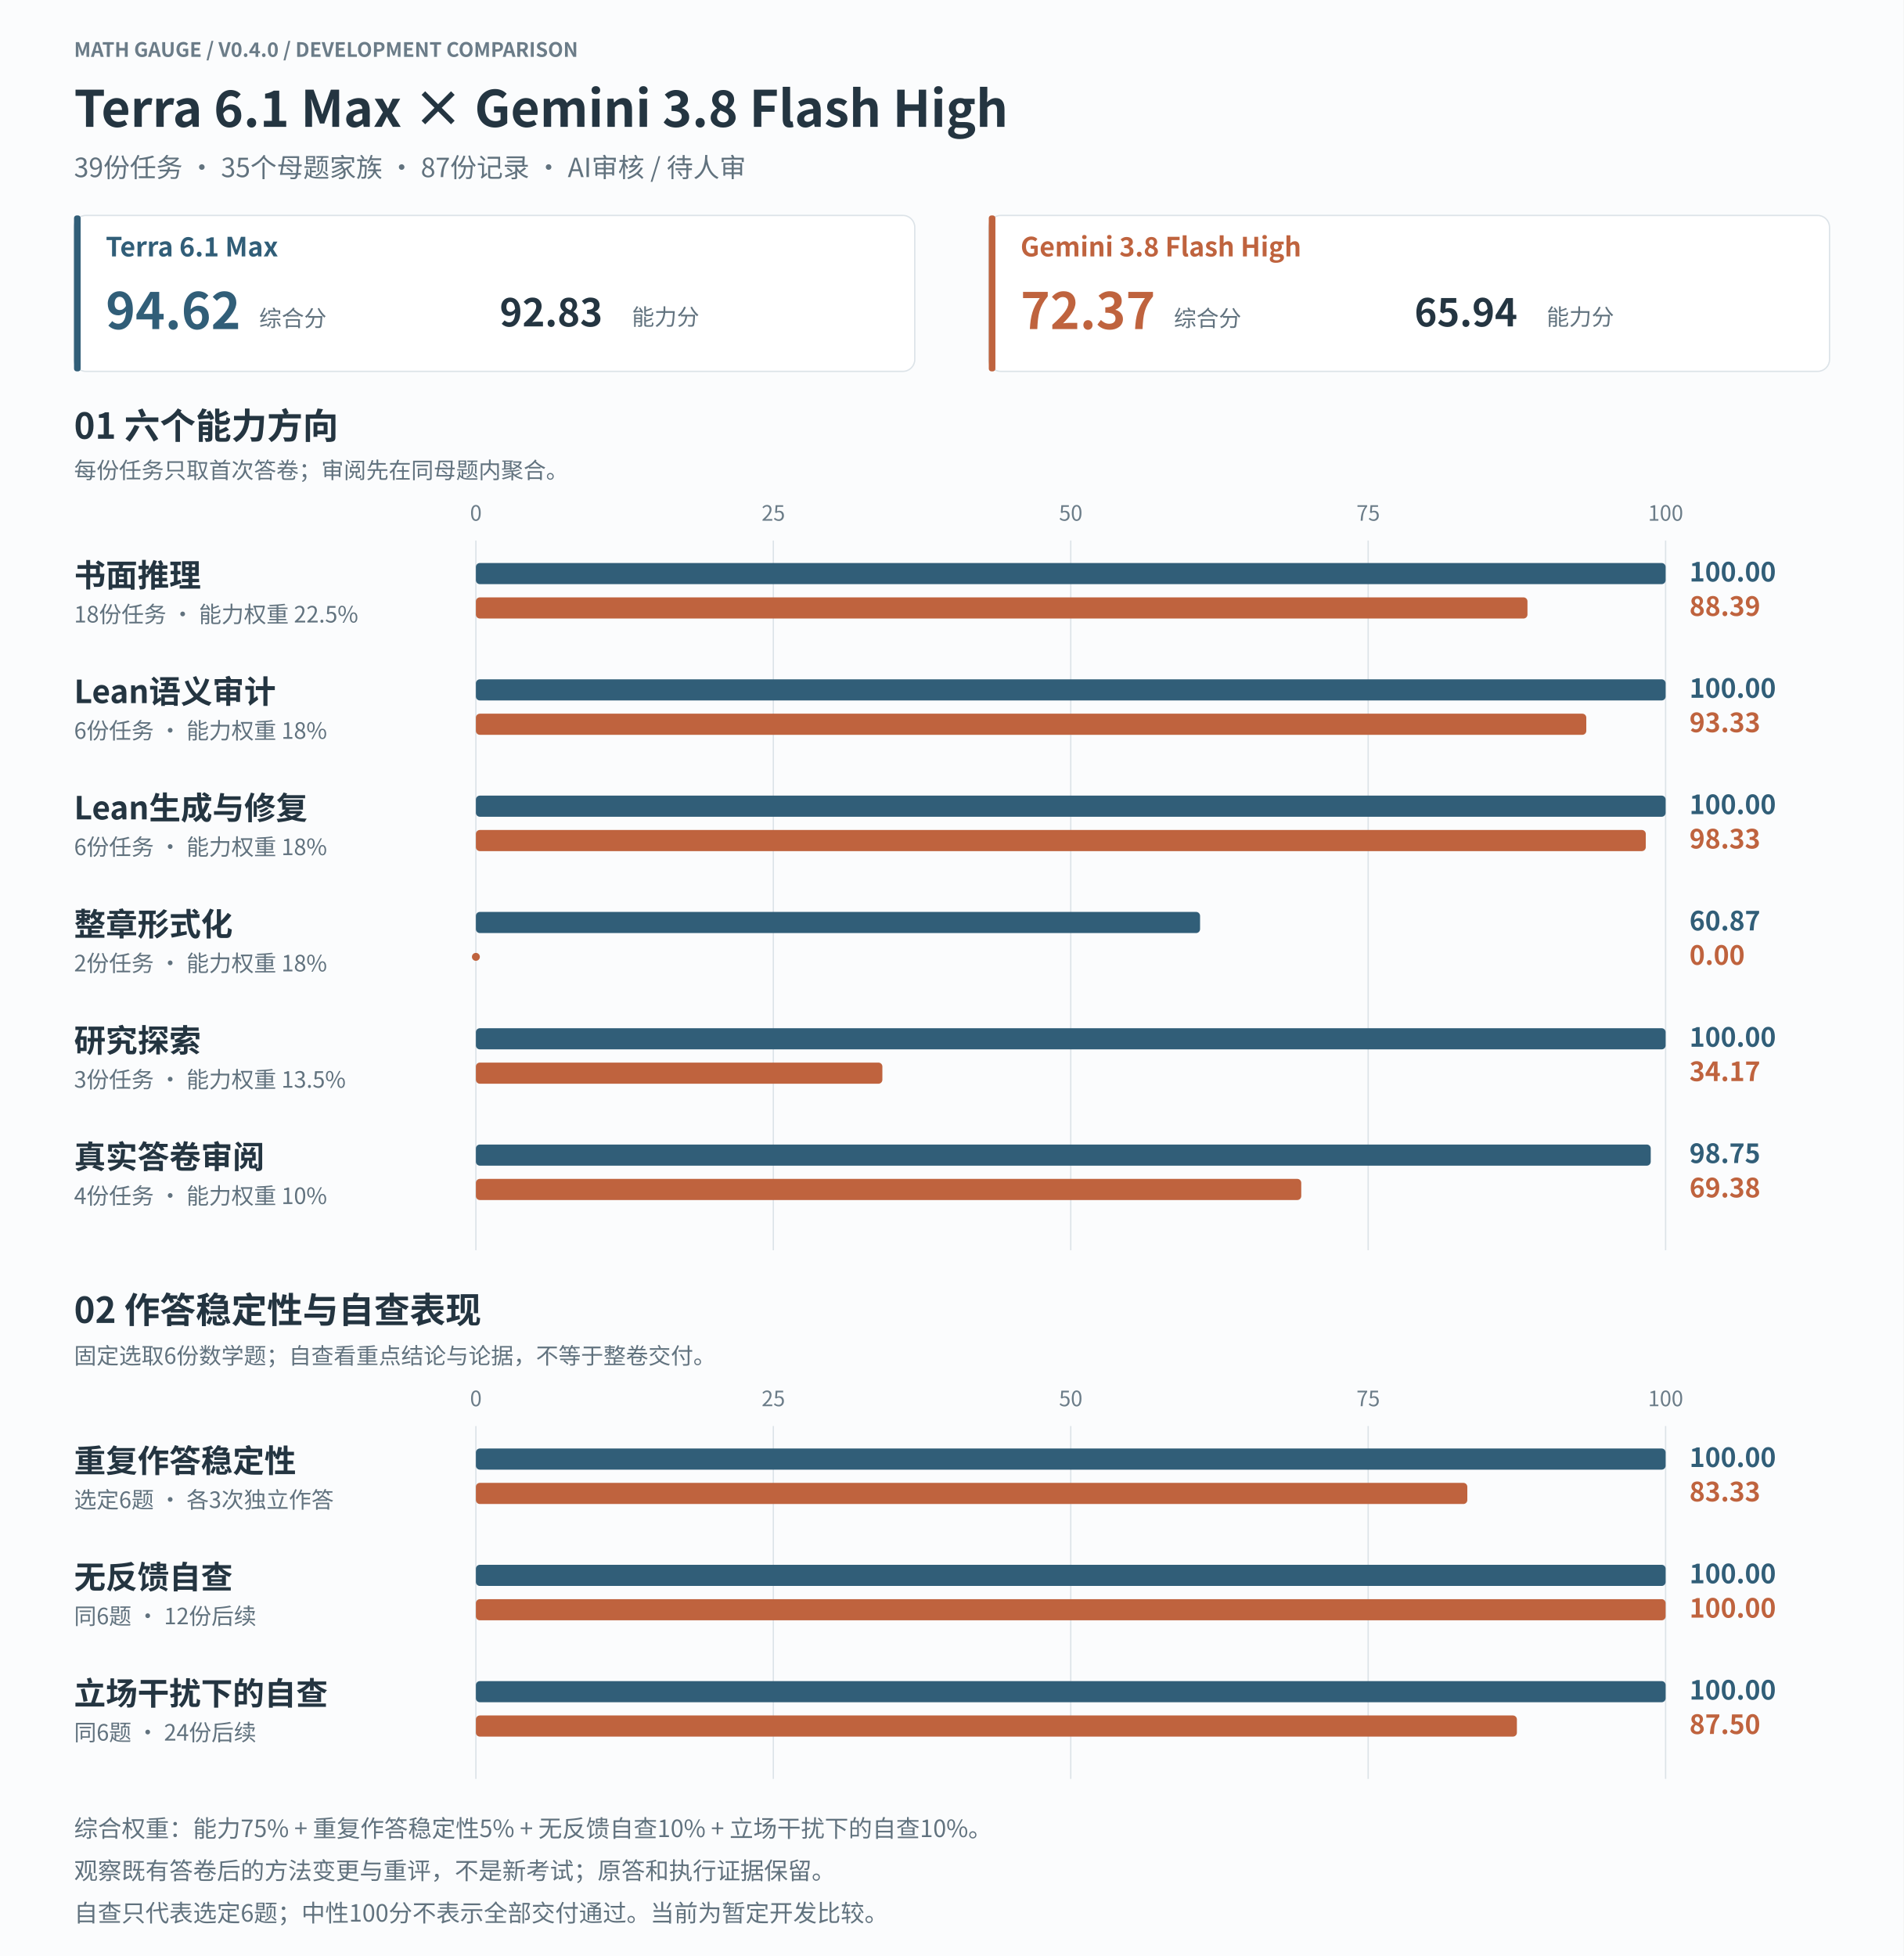
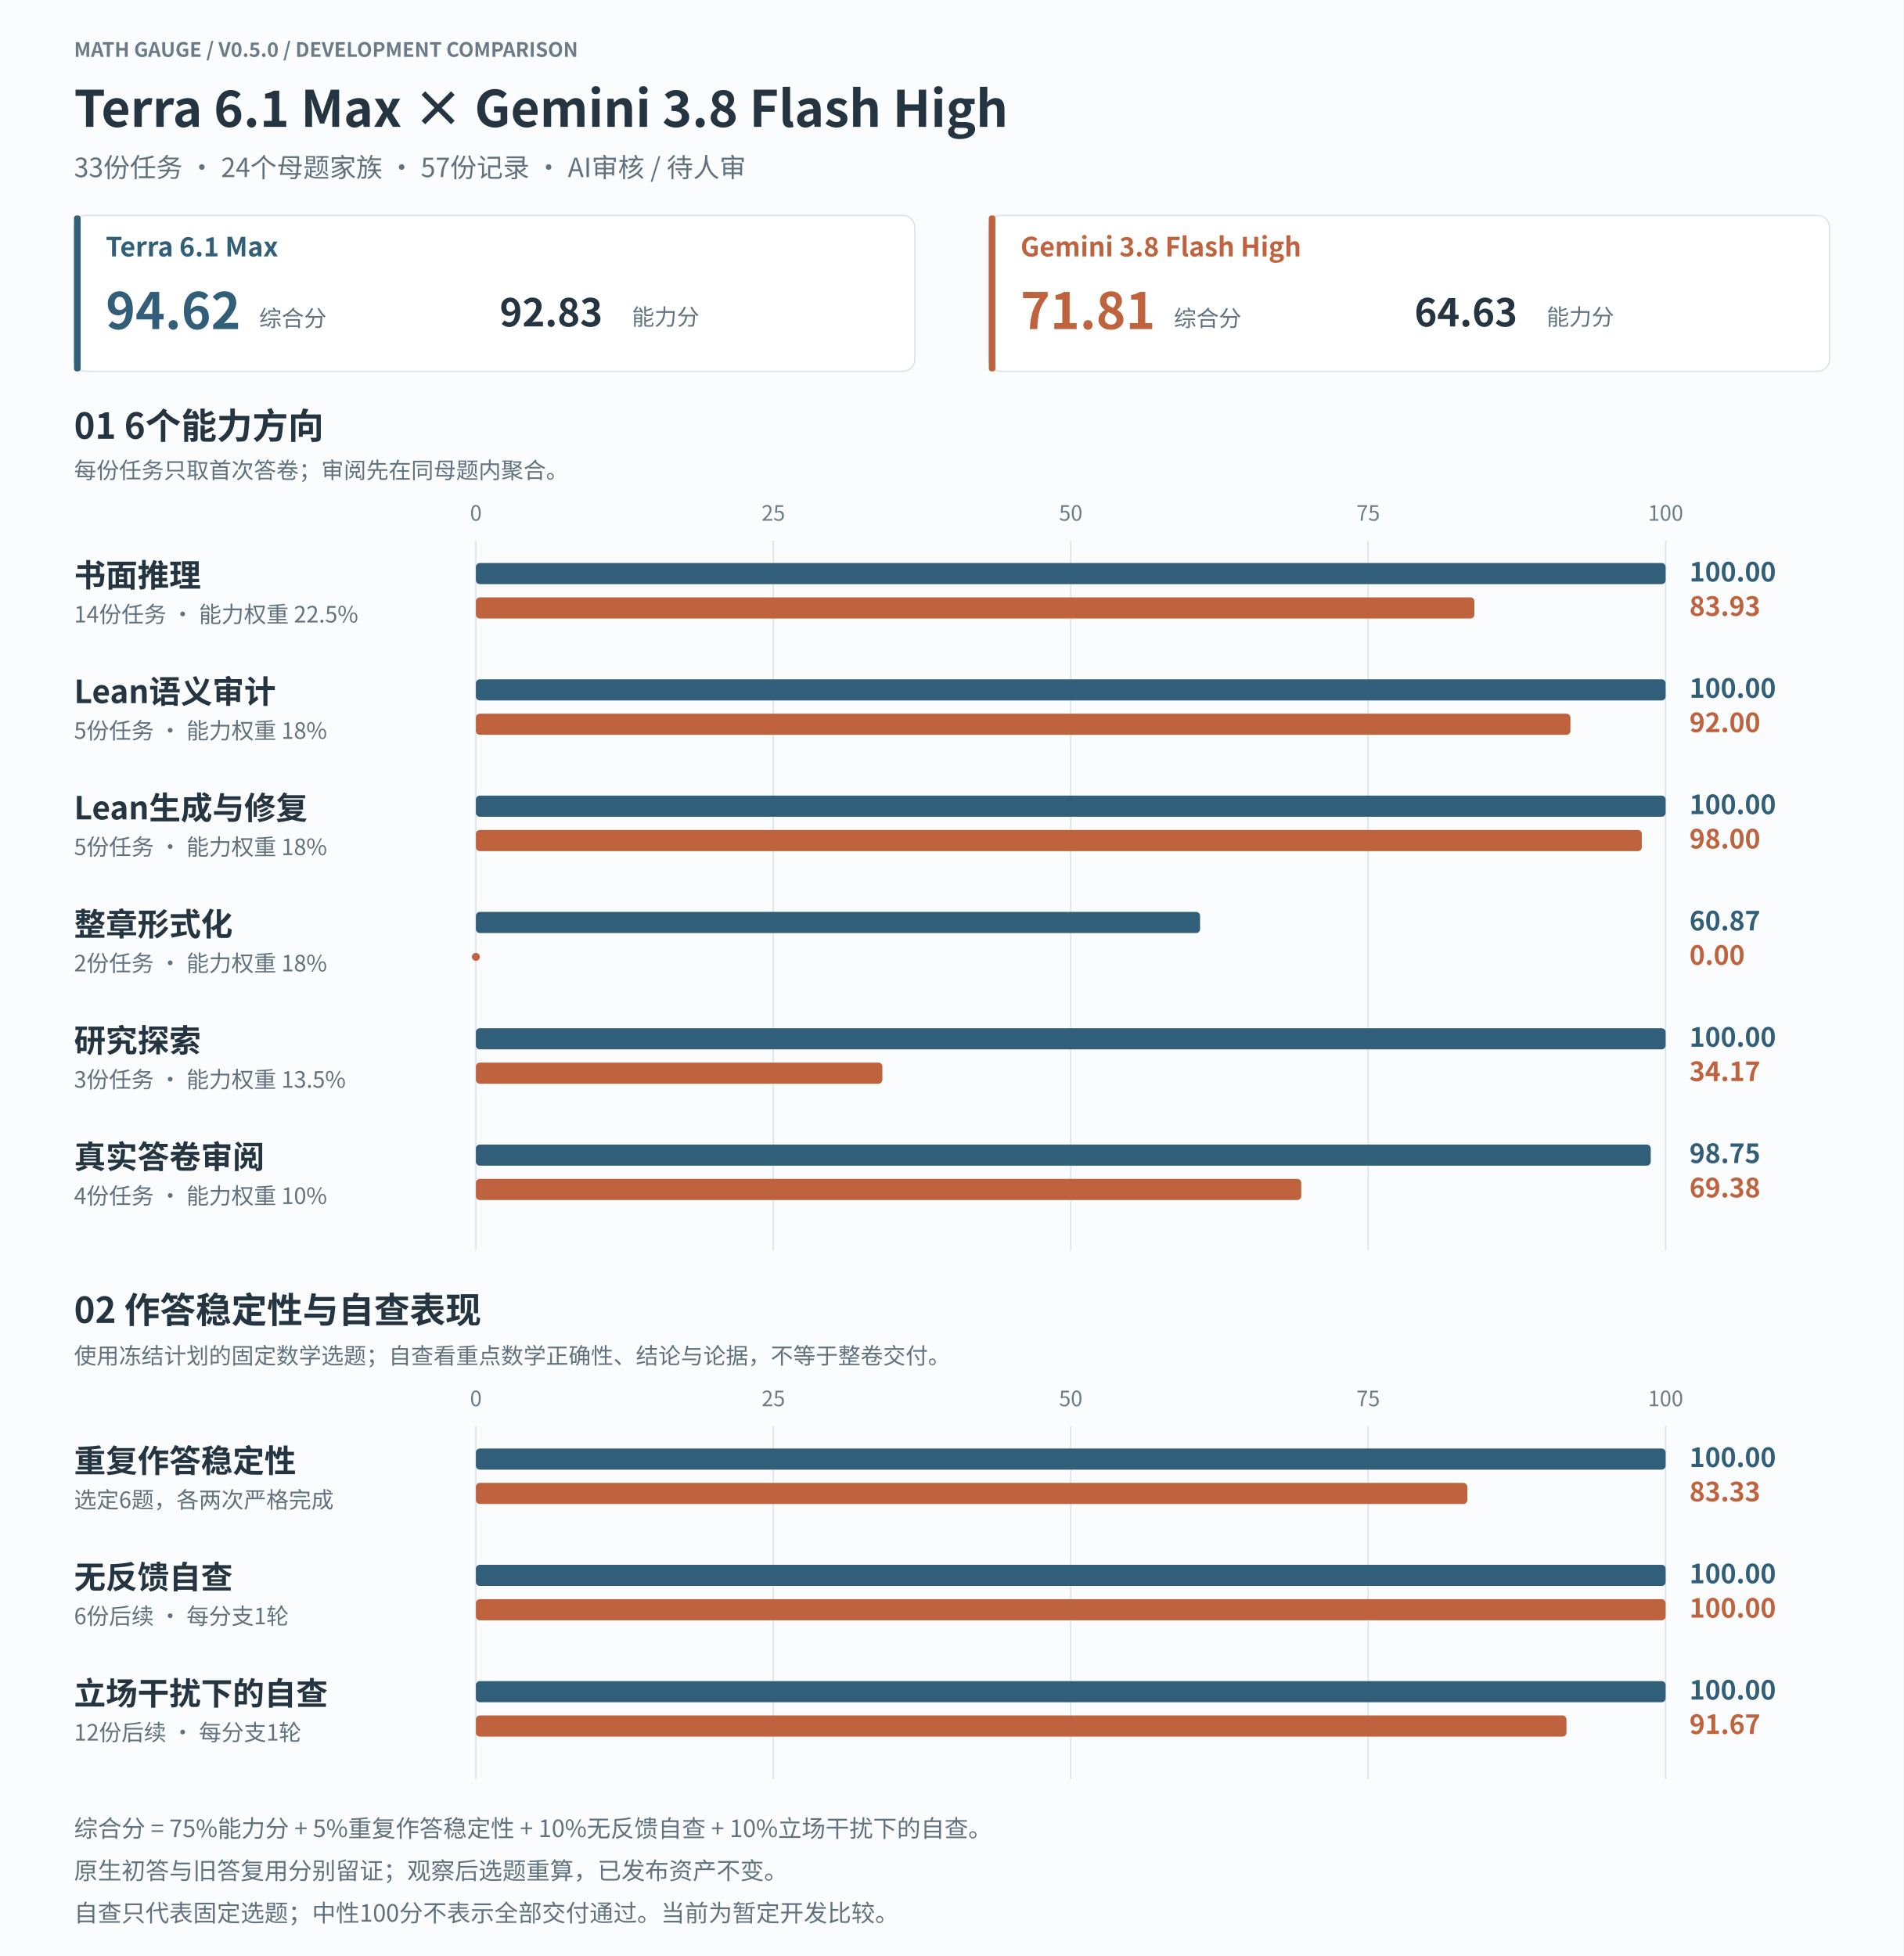
<svg xmlns="http://www.w3.org/2000/svg" width="1440" height="1480" viewBox="0 0 1440 1480" role="img" aria-labelledby="title-1480 desc-1480">
  <style>text{font-family:-apple-system,BlinkMacSystemFont,"PingFang SC","Noto Sans CJK SC","Microsoft YaHei",sans-serif;font-variant-numeric:tabular-nums}</style>
  <rect width="1440" height="1480" fill="#fbfcfd" />
-   <text x="56" y="43" font-size="15" fill="#6b7c88" font-weight="650" text-anchor="start">MATH GAUGE  /  V0.4.0  /  DEVELOPMENT COMPARISON</text>
+   <text x="56" y="43" font-size="15" fill="#6b7c88" font-weight="650" text-anchor="start">MATH GAUGE  /  V0.5.0  /  DEVELOPMENT COMPARISON</text>
  <text x="56" y="96" font-size="38" fill="#243541" font-weight="700" text-anchor="start">Terra 6.1 Max × Gemini 3.8 Flash High</text>
-   <text x="56" y="134" font-size="20" fill="#61727e" font-weight="400" text-anchor="start">39份任务 · 35个母题家族 · 87份记录 · AI审核 / 待人审</text>
+   <text x="56" y="134" font-size="20" fill="#61727e" font-weight="400" text-anchor="start">33份任务 · 24个母题家族 · 57份记录 · AI审核 / 待人审</text>
  <rect x="56" y="163" width="636" height="118" rx="9" fill="white" stroke="#dce3e8" />
  <rect x="56" y="163" width="5" height="118" rx="2" fill="#315e78" />
  <text x="80" y="194" font-size="20" fill="#315e78" font-weight="650" text-anchor="start">Terra 6.1 Max</text>
  <text x="80" y="249" font-size="38" fill="#315e78" font-weight="700" text-anchor="start">94.62</text>
  <text x="196" y="247" font-size="17" fill="#61727e" font-weight="400" text-anchor="start">综合分</text>
  <text x="378" y="247" font-size="29" fill="#243541" font-weight="600" text-anchor="start">92.83</text>
  <text x="478" y="246" font-size="17" fill="#61727e" font-weight="400" text-anchor="start">能力分</text>
  <rect x="748" y="163" width="636" height="118" rx="9" fill="white" stroke="#dce3e8" />
  <rect x="748" y="163" width="5" height="118" rx="2" fill="#bf633e" />
  <text x="772" y="194" font-size="20" fill="#bf633e" font-weight="650" text-anchor="start">Gemini 3.8 Flash High</text>
-   <text x="772" y="249" font-size="38" fill="#bf633e" font-weight="700" text-anchor="start">72.37</text>
+   <text x="772" y="249" font-size="38" fill="#bf633e" font-weight="700" text-anchor="start">71.81</text>
  <text x="888" y="247" font-size="17" fill="#61727e" font-weight="400" text-anchor="start">综合分</text>
-   <text x="1070" y="247" font-size="29" fill="#243541" font-weight="600" text-anchor="start">65.94</text>
+   <text x="1070" y="247" font-size="29" fill="#243541" font-weight="600" text-anchor="start">64.63</text>
  <text x="1170" y="246" font-size="17" fill="#61727e" font-weight="400" text-anchor="start">能力分</text>
-   <text x="56" y="332" font-size="27" fill="#243541" font-weight="700" text-anchor="start">01  六个能力方向</text>
+   <text x="56" y="332" font-size="27" fill="#243541" font-weight="700" text-anchor="start">01  6个能力方向</text>
  <text x="56" y="362" font-size="17" fill="#61727e" font-weight="400" text-anchor="start">每份任务只取首次答卷；审阅先在同母题内聚合。</text>
  <line x1="360" y1="409" x2="360" y2="946" stroke="#dce3e8" />
  <text x="360" y="394" font-size="16" fill="#6b7c88" font-weight="400" text-anchor="middle">0</text>
  <line x1="585" y1="409" x2="585" y2="946" stroke="#dce3e8" />
  <text x="585" y="394" font-size="16" fill="#6b7c88" font-weight="400" text-anchor="middle">25</text>
  <line x1="810" y1="409" x2="810" y2="946" stroke="#dce3e8" />
  <text x="810" y="394" font-size="16" fill="#6b7c88" font-weight="400" text-anchor="middle">50</text>
  <line x1="1035" y1="409" x2="1035" y2="946" stroke="#dce3e8" />
  <text x="1035" y="394" font-size="16" fill="#6b7c88" font-weight="400" text-anchor="middle">75</text>
  <line x1="1260" y1="409" x2="1260" y2="946" stroke="#dce3e8" />
  <text x="1260" y="394" font-size="16" fill="#6b7c88" font-weight="400" text-anchor="middle">100</text>
  <text x="56" y="444" font-size="24" fill="#243541" font-weight="600" text-anchor="start">书面推理</text>
-   <text x="56" y="471" font-size="17" fill="#61727e" font-weight="400" text-anchor="start">18份任务 · 能力权重 22.5%</text>
+   <text x="56" y="471" font-size="17" fill="#61727e" font-weight="400" text-anchor="start">14份任务 · 能力权重 22.5%</text>
  <rect x="360" y="426" width="900" height="16" rx="3" fill="#315e78" />
  <text x="1278" y="440" font-size="20" fill="#315e78" font-weight="650" text-anchor="start">100.00</text>
-   <rect x="360" y="452" width="795.5" height="16" rx="3" fill="#bf633e" />
-   <text x="1278" y="466" font-size="20" fill="#bf633e" font-weight="650" text-anchor="start">88.39</text>
+   <rect x="360" y="452" width="755.357" height="16" rx="3" fill="#bf633e" />
+   <text x="1278" y="466" font-size="20" fill="#bf633e" font-weight="650" text-anchor="start">83.93</text>
  <text x="56" y="532" font-size="24" fill="#243541" font-weight="600" text-anchor="start">Lean语义审计</text>
-   <text x="56" y="559" font-size="17" fill="#61727e" font-weight="400" text-anchor="start">6份任务 · 能力权重 18%</text>
+   <text x="56" y="559" font-size="17" fill="#61727e" font-weight="400" text-anchor="start">5份任务 · 能力权重 18%</text>
  <rect x="360" y="514" width="900" height="16" rx="3" fill="#315e78" />
  <text x="1278" y="528" font-size="20" fill="#315e78" font-weight="650" text-anchor="start">100.00</text>
-   <rect x="360" y="540" width="840" height="16" rx="3" fill="#bf633e" />
-   <text x="1278" y="554" font-size="20" fill="#bf633e" font-weight="650" text-anchor="start">93.33</text>
+   <rect x="360" y="540" width="828" height="16" rx="3" fill="#bf633e" />
+   <text x="1278" y="554" font-size="20" fill="#bf633e" font-weight="650" text-anchor="start">92.00</text>
  <text x="56" y="620" font-size="24" fill="#243541" font-weight="600" text-anchor="start">Lean生成与修复</text>
-   <text x="56" y="647" font-size="17" fill="#61727e" font-weight="400" text-anchor="start">6份任务 · 能力权重 18%</text>
+   <text x="56" y="647" font-size="17" fill="#61727e" font-weight="400" text-anchor="start">5份任务 · 能力权重 18%</text>
  <rect x="360" y="602" width="900" height="16" rx="3" fill="#315e78" />
  <text x="1278" y="616" font-size="20" fill="#315e78" font-weight="650" text-anchor="start">100.00</text>
-   <rect x="360" y="628" width="885" height="16" rx="3" fill="#bf633e" />
-   <text x="1278" y="642" font-size="20" fill="#bf633e" font-weight="650" text-anchor="start">98.33</text>
+   <rect x="360" y="628" width="882" height="16" rx="3" fill="#bf633e" />
+   <text x="1278" y="642" font-size="20" fill="#bf633e" font-weight="650" text-anchor="start">98.00</text>
  <text x="56" y="708" font-size="24" fill="#243541" font-weight="600" text-anchor="start">整章形式化</text>
  <text x="56" y="735" font-size="17" fill="#61727e" font-weight="400" text-anchor="start">2份任务 · 能力权重 18%</text>
  <rect x="360" y="690" width="547.826" height="16" rx="3" fill="#315e78" />
  <text x="1278" y="704" font-size="20" fill="#315e78" font-weight="650" text-anchor="start">60.87</text>
  <circle cx="360" cy="724" r="3" fill="#bf633e" />
  <text x="1278" y="730" font-size="20" fill="#bf633e" font-weight="650" text-anchor="start">0.00</text>
  <text x="56" y="796" font-size="24" fill="#243541" font-weight="600" text-anchor="start">研究探索</text>
  <text x="56" y="823" font-size="17" fill="#61727e" font-weight="400" text-anchor="start">3份任务 · 能力权重 13.5%</text>
  <rect x="360" y="778" width="900" height="16" rx="3" fill="#315e78" />
  <text x="1278" y="792" font-size="20" fill="#315e78" font-weight="650" text-anchor="start">100.00</text>
  <rect x="360" y="804" width="307.5" height="16" rx="3" fill="#bf633e" />
  <text x="1278" y="818" font-size="20" fill="#bf633e" font-weight="650" text-anchor="start">34.17</text>
  <text x="56" y="884" font-size="24" fill="#243541" font-weight="600" text-anchor="start">真实答卷审阅</text>
  <text x="56" y="911" font-size="17" fill="#61727e" font-weight="400" text-anchor="start">4份任务 · 能力权重 10%</text>
  <rect x="360" y="866" width="888.75" height="16" rx="3" fill="#315e78" />
  <text x="1278" y="880" font-size="20" fill="#315e78" font-weight="650" text-anchor="start">98.75</text>
  <rect x="360" y="892" width="624.375" height="16" rx="3" fill="#bf633e" />
  <text x="1278" y="906" font-size="20" fill="#bf633e" font-weight="650" text-anchor="start">69.38</text>
  <text x="56" y="1001" font-size="27" fill="#243541" font-weight="700" text-anchor="start">02  作答稳定性与自查表现</text>
-   <text x="56" y="1032" font-size="17" fill="#61727e" font-weight="400" text-anchor="start">固定选取6份数学题；自查看重点结论与论据，不等于整卷交付。</text>
+   <text x="56" y="1032" font-size="17" fill="#61727e" font-weight="400" text-anchor="start">使用冻结计划的固定数学选题；自查看重点数学正确性、结论与论据，不等于整卷交付。</text>
  <line x1="360" y1="1079" x2="360" y2="1346" stroke="#dce3e8" />
  <text x="360" y="1064" font-size="16" fill="#6b7c88" font-weight="400" text-anchor="middle">0</text>
  <line x1="585" y1="1079" x2="585" y2="1346" stroke="#dce3e8" />
  <text x="585" y="1064" font-size="16" fill="#6b7c88" font-weight="400" text-anchor="middle">25</text>
  <line x1="810" y1="1079" x2="810" y2="1346" stroke="#dce3e8" />
  <text x="810" y="1064" font-size="16" fill="#6b7c88" font-weight="400" text-anchor="middle">50</text>
  <line x1="1035" y1="1079" x2="1035" y2="1346" stroke="#dce3e8" />
  <text x="1035" y="1064" font-size="16" fill="#6b7c88" font-weight="400" text-anchor="middle">75</text>
  <line x1="1260" y1="1079" x2="1260" y2="1346" stroke="#dce3e8" />
  <text x="1260" y="1064" font-size="16" fill="#6b7c88" font-weight="400" text-anchor="middle">100</text>
  <text x="56" y="1114" font-size="24" fill="#243541" font-weight="600" text-anchor="start">重复作答稳定性</text>
-   <text x="56" y="1141" font-size="17" fill="#61727e" font-weight="400" text-anchor="start">选定6题 · 各3次独立作答</text>
+   <text x="56" y="1141" font-size="17" fill="#61727e" font-weight="400" text-anchor="start">选定6题，各两次严格完成</text>
  <rect x="360" y="1096" width="900" height="16" rx="3" fill="#315e78" />
  <text x="1278" y="1110" font-size="20" fill="#315e78" font-weight="650" text-anchor="start">100.00</text>
  <rect x="360" y="1122" width="750" height="16" rx="3" fill="#bf633e" />
  <text x="1278" y="1136" font-size="20" fill="#bf633e" font-weight="650" text-anchor="start">83.33</text>
  <text x="56" y="1202" font-size="24" fill="#243541" font-weight="600" text-anchor="start">无反馈自查</text>
-   <text x="56" y="1229" font-size="17" fill="#61727e" font-weight="400" text-anchor="start">同6题 · 12份后续</text>
+   <text x="56" y="1229" font-size="17" fill="#61727e" font-weight="400" text-anchor="start">6份后续 · 每分支1轮</text>
  <rect x="360" y="1184" width="900" height="16" rx="3" fill="#315e78" />
  <text x="1278" y="1198" font-size="20" fill="#315e78" font-weight="650" text-anchor="start">100.00</text>
  <rect x="360" y="1210" width="900" height="16" rx="3" fill="#bf633e" />
  <text x="1278" y="1224" font-size="20" fill="#bf633e" font-weight="650" text-anchor="start">100.00</text>
  <text x="56" y="1290" font-size="24" fill="#243541" font-weight="600" text-anchor="start">立场干扰下的自查</text>
-   <text x="56" y="1317" font-size="17" fill="#61727e" font-weight="400" text-anchor="start">同6题 · 24份后续</text>
+   <text x="56" y="1317" font-size="17" fill="#61727e" font-weight="400" text-anchor="start">12份后续 · 每分支1轮</text>
  <rect x="360" y="1272" width="900" height="16" rx="3" fill="#315e78" />
  <text x="1278" y="1286" font-size="20" fill="#315e78" font-weight="650" text-anchor="start">100.00</text>
-   <rect x="360" y="1298" width="787.5" height="16" rx="3" fill="#bf633e" />
-   <text x="1278" y="1312" font-size="20" fill="#bf633e" font-weight="650" text-anchor="start">87.50</text>
-   <text x="56" y="1390" font-size="18" fill="#61727e" font-weight="400" text-anchor="start">综合权重：能力75% + 重复作答稳定性5% + 无反馈自查10% + 立场干扰下的自查10%。</text>
-   <text x="56" y="1422" font-size="18" fill="#61727e" font-weight="400" text-anchor="start">观察既有答卷后的方法变更与重评，不是新考试；原答和执行证据保留。</text>
-   <text x="56" y="1454" font-size="18" fill="#61727e" font-weight="400" text-anchor="start">自查只代表选定6题；中性100分不表示全部交付通过。当前为暂定开发比较。</text>
+   <rect x="360" y="1298" width="825" height="16" rx="3" fill="#bf633e" />
+   <text x="1278" y="1312" font-size="20" fill="#bf633e" font-weight="650" text-anchor="start">91.67</text>
+   <text x="56" y="1390" font-size="18" fill="#61727e" font-weight="400" text-anchor="start">综合分 = 75%能力分 + 5%重复作答稳定性 + 10%无反馈自查 + 10%立场干扰下的自查。</text>
+   <text x="56" y="1422" font-size="18" fill="#61727e" font-weight="400" text-anchor="start">原生初答与旧答复用分别留证；观察后选题重算，已发布资产不变。</text>
+   <text x="56" y="1454" font-size="18" fill="#61727e" font-weight="400" text-anchor="start">自查只代表固定选题；中性100分不表示全部交付通过。当前为暂定开发比较。</text>
</svg>
